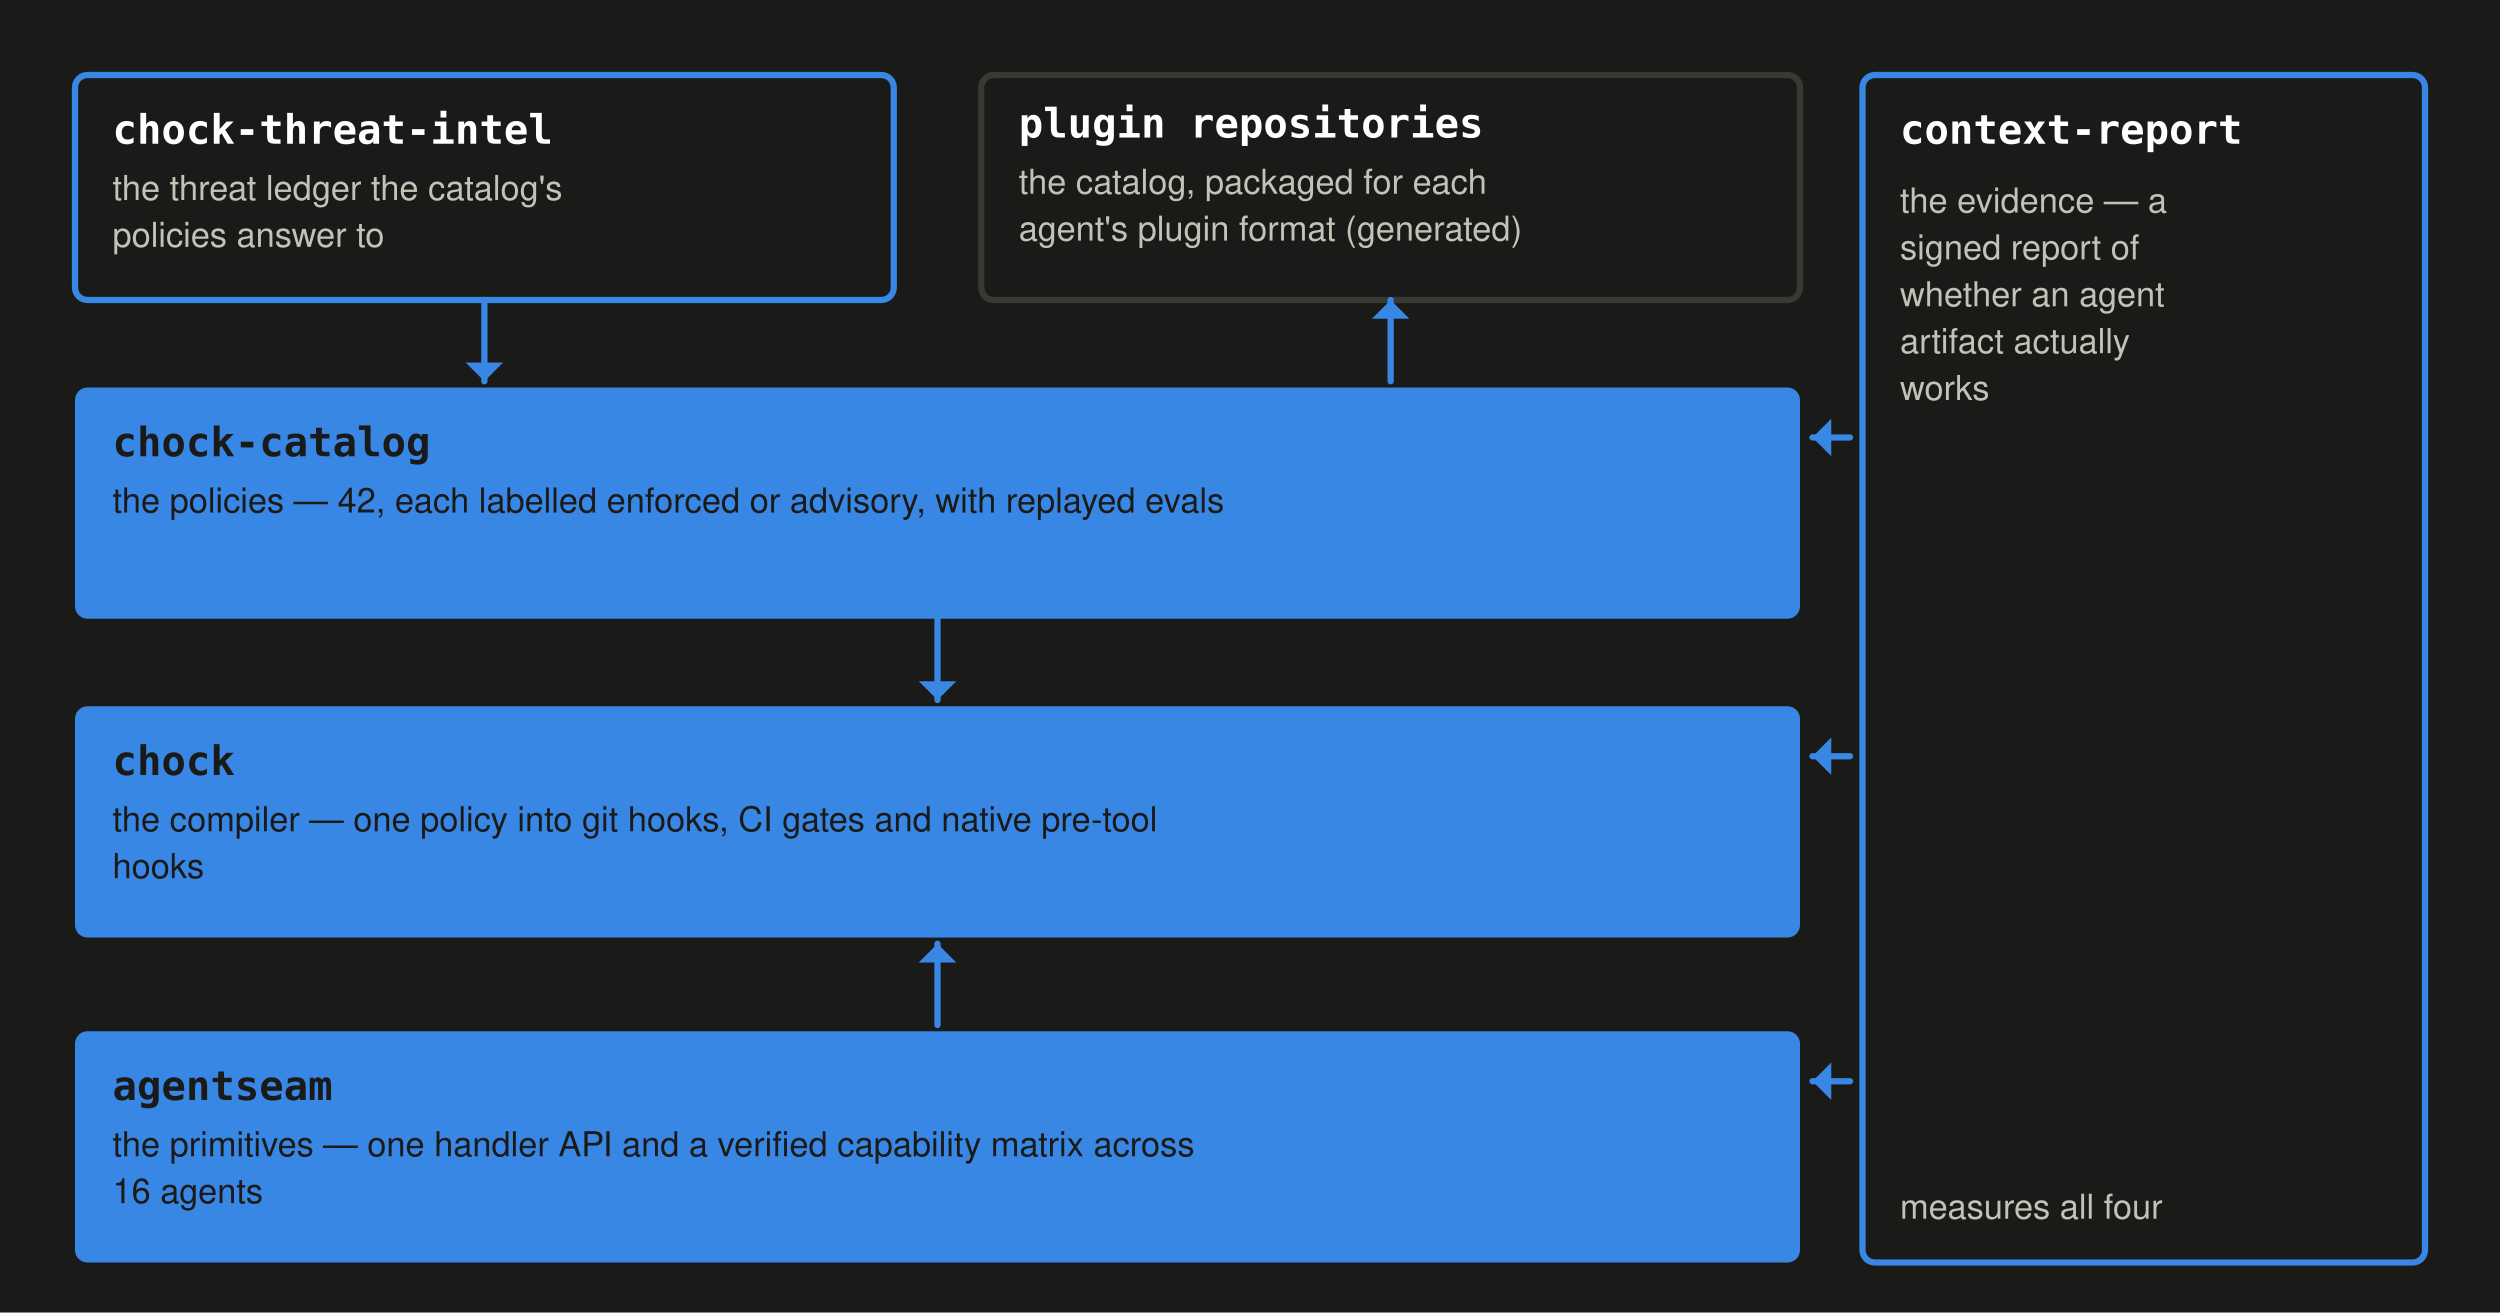
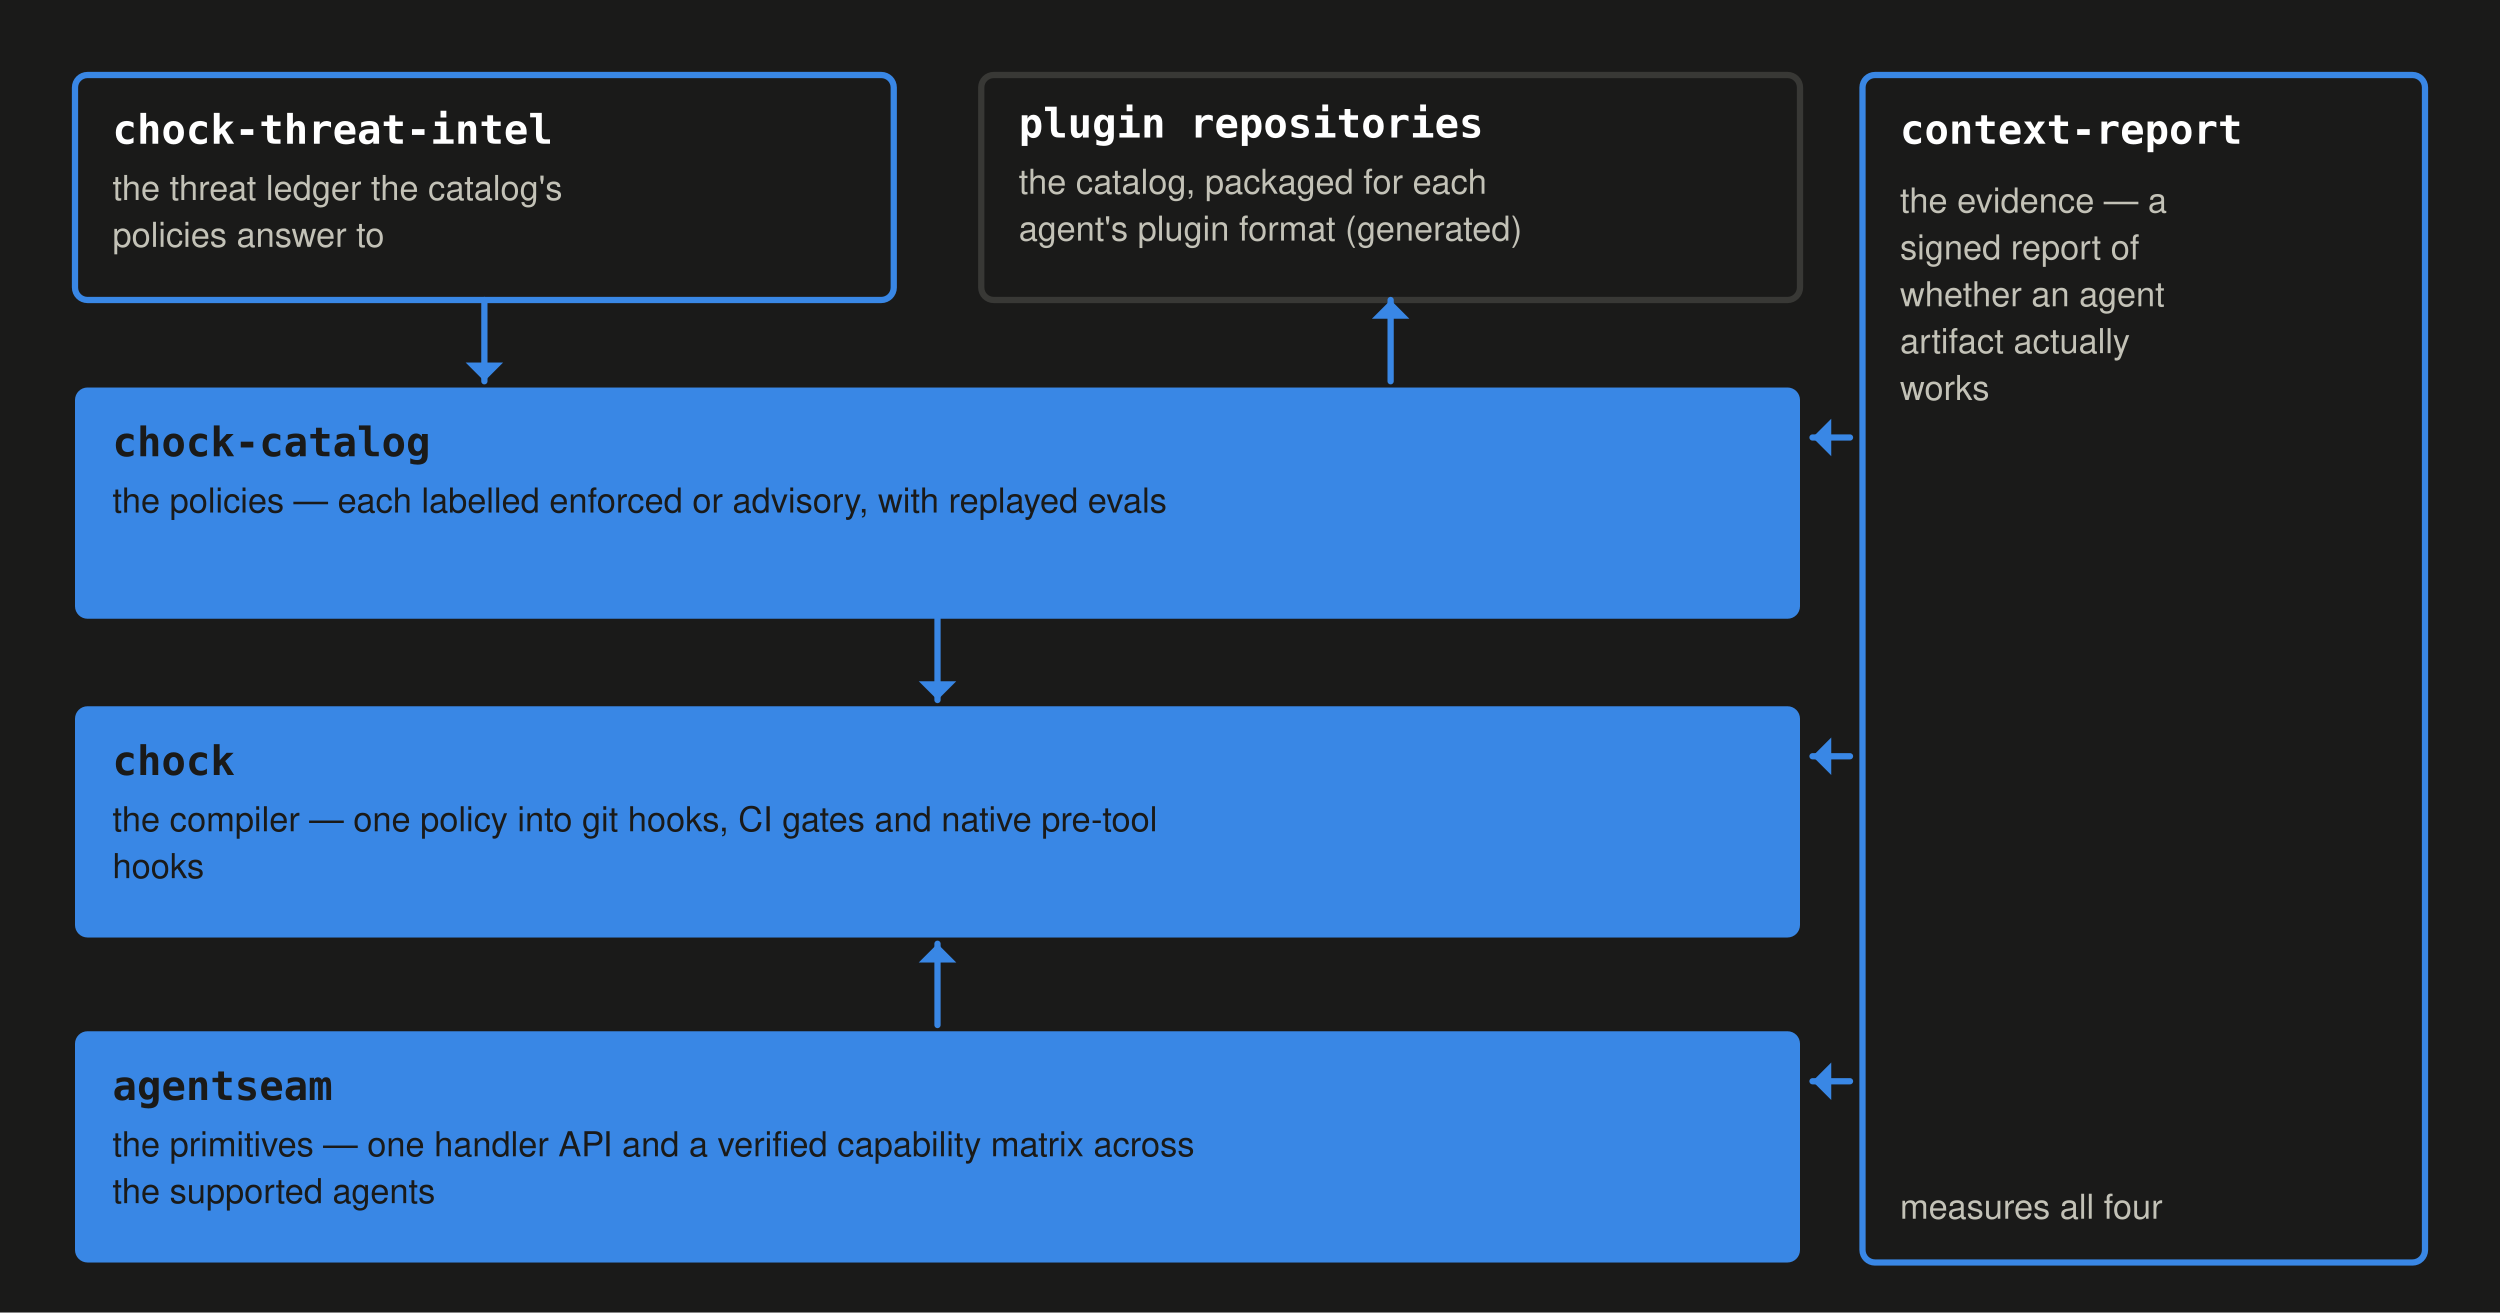
<svg xmlns="http://www.w3.org/2000/svg" width="800" height="420" viewBox="0 0 800 420" role="img" aria-labelledby="t d">
  <rect width="800" height="420" fill="#1a1a19" />
  <rect x="24" y="24" width="262" height="72" rx="4" fill="#1a1a19" stroke="#3987e5" stroke-width="2" />
  <text x="36" y="46" font-family="ui-monospace, SFMono-Regular, 'SF Mono', Menlo, Consolas, monospace" font-size="13" font-weight="600" fill="#ffffff" text-anchor="start">chock-threat-intel</text>
  <text x="36" y="64" font-family="-apple-system, BlinkMacSystemFont, 'Segoe UI', Helvetica, Arial, sans-serif" font-size="11" font-weight="400" fill="#c3c2b7" text-anchor="start">the threat ledger the catalog's</text>
  <text x="36" y="79" font-family="-apple-system, BlinkMacSystemFont, 'Segoe UI', Helvetica, Arial, sans-serif" font-size="11" font-weight="400" fill="#c3c2b7" text-anchor="start">policies answer to</text>
  <rect x="314" y="24" width="262" height="72" rx="4" fill="#1a1a19" stroke="#383835" stroke-width="2" />
  <text x="326" y="44" font-family="ui-monospace, SFMono-Regular, 'SF Mono', Menlo, Consolas, monospace" font-size="13" font-weight="600" fill="#ffffff" text-anchor="start">plugin repositories</text>
  <text x="326" y="62" font-family="-apple-system, BlinkMacSystemFont, 'Segoe UI', Helvetica, Arial, sans-serif" font-size="11" font-weight="400" fill="#c3c2b7" text-anchor="start">the catalog, packaged for each</text>
  <text x="326" y="77" font-family="-apple-system, BlinkMacSystemFont, 'Segoe UI', Helvetica, Arial, sans-serif" font-size="11" font-weight="400" fill="#c3c2b7" text-anchor="start">agent's plugin format (generated)</text>
  <line x1="155" y1="96" x2="155" y2="122" stroke="#3987e5" stroke-width="2" stroke-linecap="round" />
  <polygon points="155,122 149,116 161,116" fill="#3987e5" />
  <line x1="445" y1="122" x2="445" y2="96" stroke="#3987e5" stroke-width="2" stroke-linecap="round" />
  <polygon points="445,96 439,102 451,102" fill="#3987e5" />
  <rect x="24" y="124" width="552" height="74" rx="4" fill="#3987e5" />
  <text x="36" y="146" font-family="ui-monospace, SFMono-Regular, 'SF Mono', Menlo, Consolas, monospace" font-size="13" font-weight="600" fill="#1a1a19" text-anchor="start">chock-catalog</text>
-   <text x="36" y="164" font-family="-apple-system, BlinkMacSystemFont, 'Segoe UI', Helvetica, Arial, sans-serif" font-size="11" font-weight="400" fill="#1a1a19" text-anchor="start">the policies — 42, each labelled enforced or advisory, with replayed evals</text>
+   <text x="36" y="164" font-family="-apple-system, BlinkMacSystemFont, 'Segoe UI', Helvetica, Arial, sans-serif" font-size="11" font-weight="400" fill="#1a1a19" text-anchor="start">the policies — each labelled enforced or advisory, with replayed evals</text>
  <line x1="300" y1="198" x2="300" y2="224" stroke="#3987e5" stroke-width="2" stroke-linecap="round" />
  <polygon points="300,224 294,218 306,218" fill="#3987e5" />
  <rect x="24" y="226" width="552" height="74" rx="4" fill="#3987e5" />
  <text x="36" y="248" font-family="ui-monospace, SFMono-Regular, 'SF Mono', Menlo, Consolas, monospace" font-size="13" font-weight="600" fill="#1a1a19" text-anchor="start">chock</text>
  <text x="36" y="266" font-family="-apple-system, BlinkMacSystemFont, 'Segoe UI', Helvetica, Arial, sans-serif" font-size="11" font-weight="400" fill="#1a1a19" text-anchor="start">the compiler — one policy into git hooks, CI gates and native pre-tool</text>
  <text x="36" y="281" font-family="-apple-system, BlinkMacSystemFont, 'Segoe UI', Helvetica, Arial, sans-serif" font-size="11" font-weight="400" fill="#1a1a19" text-anchor="start">hooks</text>
  <line x1="300" y1="328" x2="300" y2="302" stroke="#3987e5" stroke-width="2" stroke-linecap="round" />
  <polygon points="300,302 294,308 306,308" fill="#3987e5" />
  <rect x="24" y="330" width="552" height="74" rx="4" fill="#3987e5" />
  <text x="36" y="352" font-family="ui-monospace, SFMono-Regular, 'SF Mono', Menlo, Consolas, monospace" font-size="13" font-weight="600" fill="#1a1a19" text-anchor="start">agentseam</text>
  <text x="36" y="370" font-family="-apple-system, BlinkMacSystemFont, 'Segoe UI', Helvetica, Arial, sans-serif" font-size="11" font-weight="400" fill="#1a1a19" text-anchor="start">the primitives — one handler API and a verified capability matrix across</text>
-   <text x="36" y="385" font-family="-apple-system, BlinkMacSystemFont, 'Segoe UI', Helvetica, Arial, sans-serif" font-size="11" font-weight="400" fill="#1a1a19" text-anchor="start">16 agents</text>
+   <text x="36" y="385" font-family="-apple-system, BlinkMacSystemFont, 'Segoe UI', Helvetica, Arial, sans-serif" font-size="11" font-weight="400" fill="#1a1a19" text-anchor="start">the supported agents</text>
  <rect x="596" y="24" width="180" height="380" rx="4" fill="#1a1a19" stroke="#3987e5" stroke-width="2" />
  <text x="608" y="46" font-family="ui-monospace, SFMono-Regular, 'SF Mono', Menlo, Consolas, monospace" font-size="13" font-weight="600" fill="#ffffff" text-anchor="start">context-report</text>
  <text x="608" y="68" font-family="-apple-system, BlinkMacSystemFont, 'Segoe UI', Helvetica, Arial, sans-serif" font-size="11" font-weight="400" fill="#c3c2b7" text-anchor="start">the evidence — a</text>
  <text x="608" y="83" font-family="-apple-system, BlinkMacSystemFont, 'Segoe UI', Helvetica, Arial, sans-serif" font-size="11" font-weight="400" fill="#c3c2b7" text-anchor="start">signed report of</text>
  <text x="608" y="98" font-family="-apple-system, BlinkMacSystemFont, 'Segoe UI', Helvetica, Arial, sans-serif" font-size="11" font-weight="400" fill="#c3c2b7" text-anchor="start">whether an agent</text>
  <text x="608" y="113" font-family="-apple-system, BlinkMacSystemFont, 'Segoe UI', Helvetica, Arial, sans-serif" font-size="11" font-weight="400" fill="#c3c2b7" text-anchor="start">artifact actually</text>
  <text x="608" y="128" font-family="-apple-system, BlinkMacSystemFont, 'Segoe UI', Helvetica, Arial, sans-serif" font-size="11" font-weight="400" fill="#c3c2b7" text-anchor="start">works</text>
  <text x="608" y="390" font-family="-apple-system, BlinkMacSystemFont, 'Segoe UI', Helvetica, Arial, sans-serif" font-size="11" font-weight="400" fill="#c3c2b7" text-anchor="start">measures all four</text>
  <line x1="592" y1="140" x2="580" y2="140" stroke="#3987e5" stroke-width="2" stroke-linecap="round" />
  <polygon points="580,140 586,134 586,146" fill="#3987e5" />
  <line x1="592" y1="242" x2="580" y2="242" stroke="#3987e5" stroke-width="2" stroke-linecap="round" />
  <polygon points="580,242 586,236 586,248" fill="#3987e5" />
  <line x1="592" y1="346" x2="580" y2="346" stroke="#3987e5" stroke-width="2" stroke-linecap="round" />
  <polygon points="580,346 586,340 586,352" fill="#3987e5" />
</svg>
